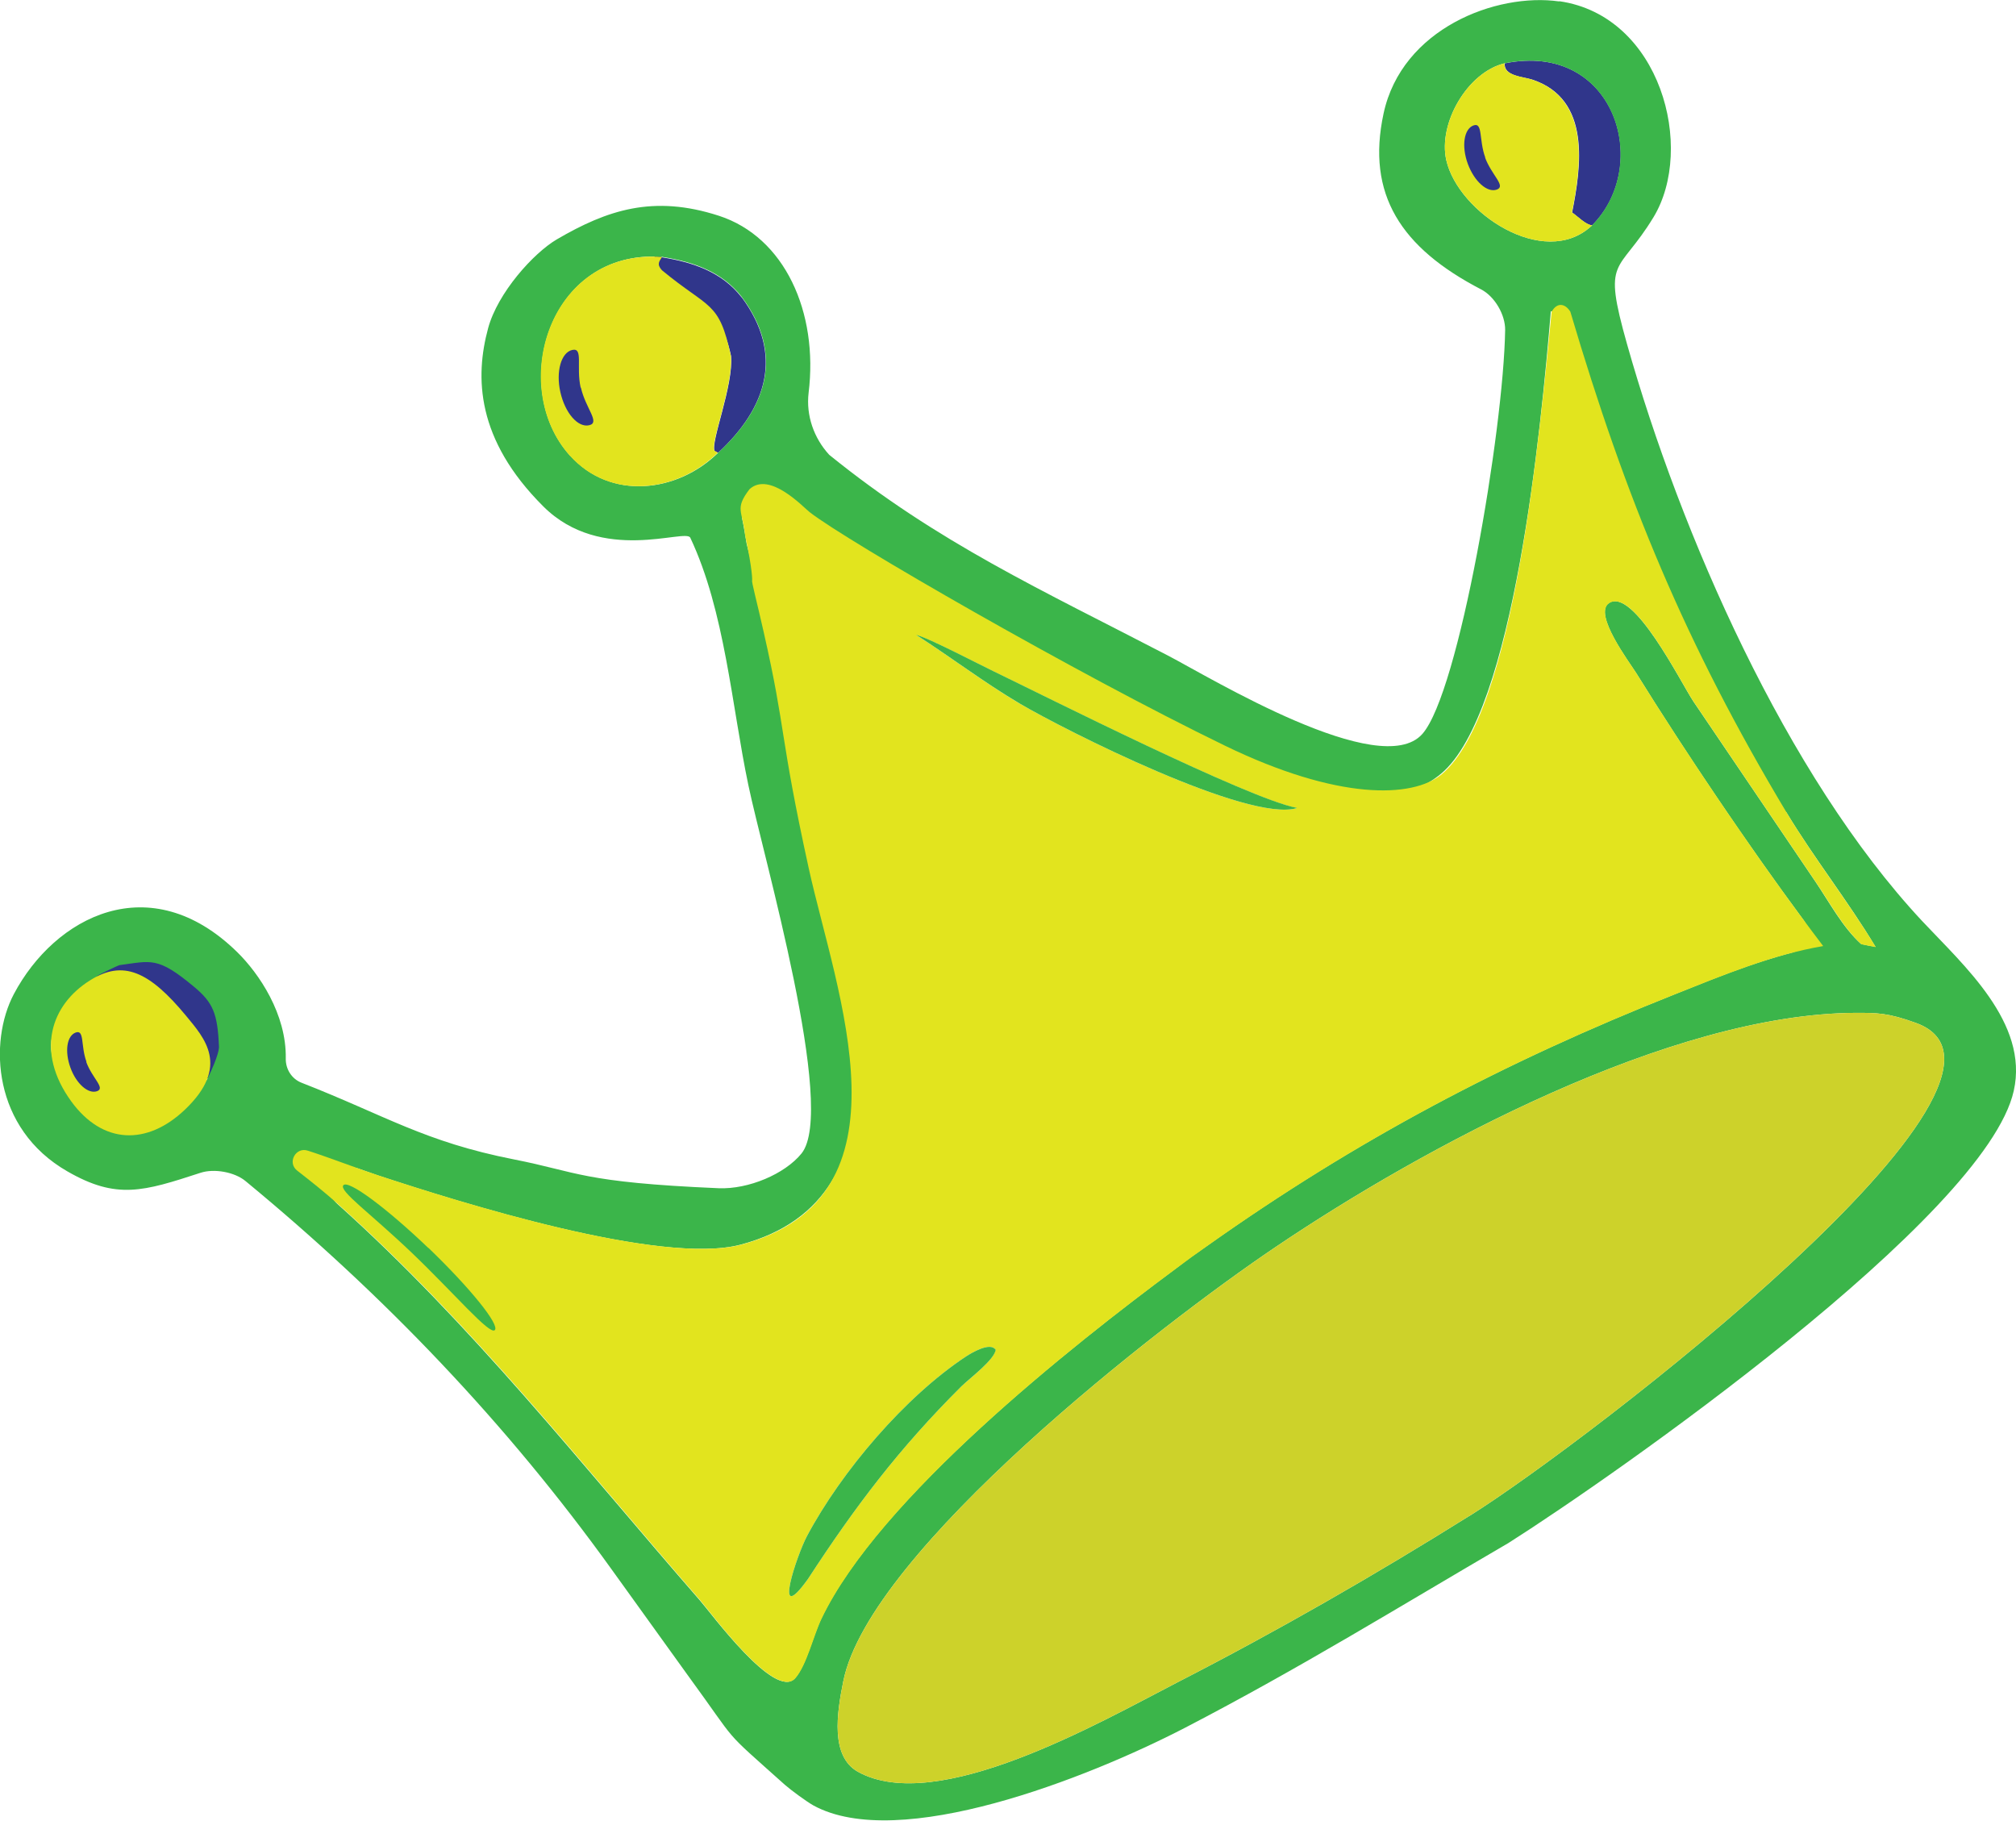
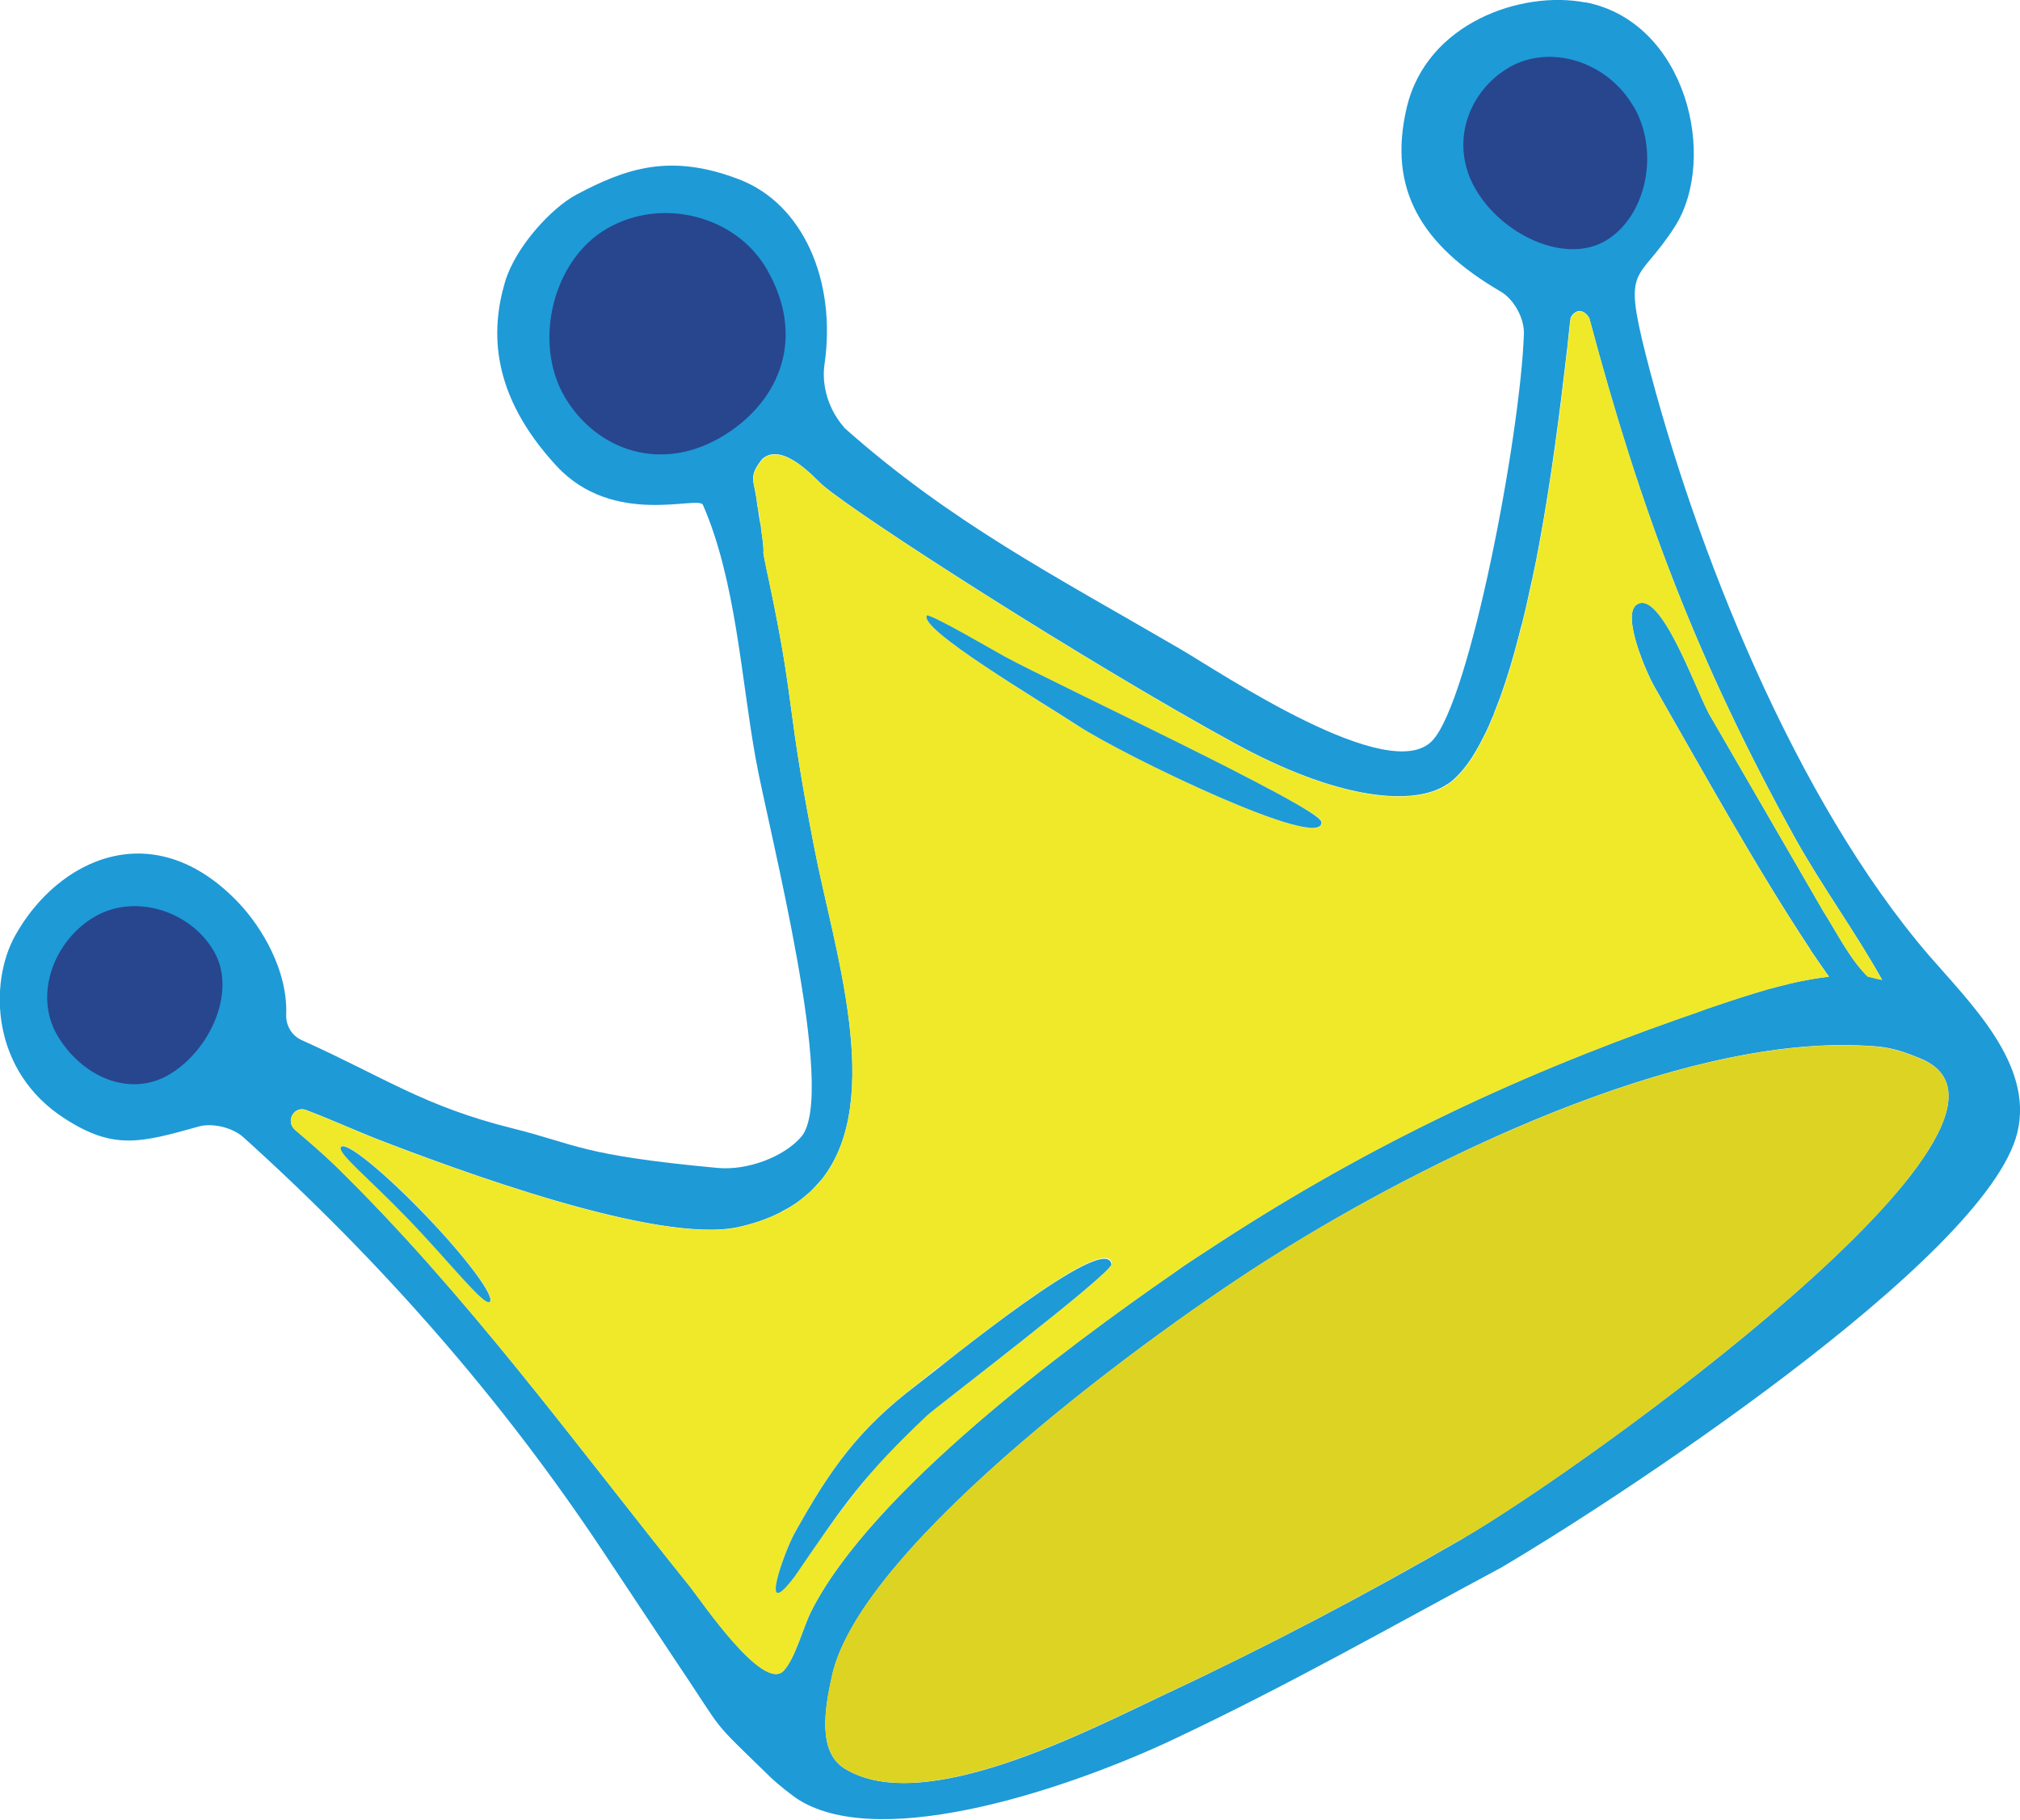
- <svg xmlns="http://www.w3.org/2000/svg" id="Layer_1" data-name="Layer 1" viewBox="0 0 99.33 89.68">
+ <svg xmlns="http://www.w3.org/2000/svg" id="Layer_1" data-name="Layer 1" viewBox="0 0 99.8 89.89">
  <g id="crown">
-     <g id="shine">
-       <path id="left-dot-shine" d="M6.6,46.95c-2.19.19-2.46.8-2.3,2.27.02.2.51.76.51.77.8,1.55.96,1.94,3.32,2.96.28.12,1.1.45,1.64.35.41-.08.92-.43,1.25-.7.06-.05.12-.1.18-.15.27-.23.41-.57.35-.92-.06-.4-.13-.88-.26-1.1-2.32-3.77-2.53-3.68-4.68-3.48Z" fill="#30368b" />
-       <path id="mid-dot-shine" d="M36.54,14.64c2.09,2.82,1.25,5.44-1.16,7.67l-.17-.09c-.21-.43.94-3.23.81-4.68-.58-2.72-1.82-2.4-3.82-4.26-.12-.85.24-.74.43-.6,1.51.24,2.94.72,3.91,1.97Z" fill="#30368b" />
-       <path id="right-dot-shine" d="M78.45,11.1c-.31-.01-.73-.45-.99-.63.44-2.22.96-5.59-1.97-6.55-.44-.14-1.41-.17-1.35-.8,5.42-1.1,7.27,5,4.31,7.98Z" fill="#30368b" />
-     </g>
-     <path id="outline" d="M76.82.07c-3.1-.44-7.75,1.34-8.65,5.52-.86,3.99.86,6.62,4.81,8.67.67.35,1.19,1.25,1.18,2-.08,4.94-2.27,17.86-4.08,19.9-2.06,2.33-10.44-2.77-12.51-3.85-6.25-3.25-11.35-5.56-16.71-9.9,0,0,0,0-.01-.01h0c-.75-.82-1.14-1.93-1.01-3.04.49-3.98-1.18-7.68-4.42-8.73s-5.51-.28-7.98,1.16c-1.16.68-2.92,2.64-3.39,4.38-.65,2.4-.6,5.47,2.72,8.78,2.87,2.86,7.02,1.07,7.24,1.54,1.71,3.62,2.04,8.28,2.86,12.18.72,3.47,4.37,16,2.62,18.16-.82,1.01-2.61,1.77-4.08,1.71-6.77-.29-6.92-.8-10.09-1.42-4.42-.87-6.32-2.16-10.47-3.78-.48-.19-.78-.67-.77-1.19.04-2.19-1.32-4.19-2.39-5.24-4.3-4.22-8.99-1.75-11.01,2.07-1.24,2.35-1.04,6.62,2.64,8.73,2.43,1.4,3.74.99,6.56.07.67-.22,1.68-.04,2.22.41,6.83,5.63,12.88,11.95,18.05,19.15l3.72,5.17c2.63,3.6,1.57,2.53,4.8,5.42.28.25,1.07.83,1.41,1.02,4.21,2.3,13.46-1.32,18.31-3.83,5.7-2.96,10.46-5.91,15.93-9.1,5.08-3.22,23.52-16.07,24.9-22.28.75-3.35-2.47-6.18-4.52-8.37-6.71-7.19-11.9-19.1-14.53-28.4-1.24-4.39-.45-3.39,1.3-6.27,2.06-3.4.36-9.92-4.64-10.64ZM28.08,22.44c-3.03-3.38-1.05-10.12,4.47-9.79.05,0,.1,0,.16.02,1.48.24,2.88.73,3.84,1.96,2.09,2.82,1.25,5.44-1.16,7.67-2.01,1.98-5.31,2.37-7.3.14ZM4.95,55.19c-2.53-2.65-3.85-3.8-.11-7.14.05-.04.98-.49,1.04-.5,1.58-.21,1.88-.43,3.65,1.04.97.8,1.19,1.33,1.26,2.99,0,.04,0,.41-.58,1.59-.09.18-1.51,1.16-2.19,1.58-1.52.95-2.59.94-3.07.44ZM72.42,74.67c-4.72,2.95-9.47,5.68-14.42,8.22-3.85,1.99-11.83,6.56-15.73,4.4-1.36-.76-1.04-2.88-.72-4.46,1.29-6.44,15.61-17.56,21.28-21.38,7.27-4.91,19.44-11.5,28.59-11.55,1.04,0,1.59-.01,2.99.5,7.27,2.66-16.25,20.68-22,24.28ZM88.01,40.01c1.37,2.27,3.03,4.36,4.4,6.64-.23-.04-.47-.09-.71-.14-.91-.82-1.56-2.05-2.25-3.07l-6.02-8.89c-.62-.94-2.96-5.64-4.16-4.84-.79.53,1.02,2.93,1.34,3.44,2.41,3.88,5.46,8.41,8.26,12.19.43.58.13,1.41-.57,1.59-1.98.51-3.93,1.31-5.8,2.06-8.41,3.34-15.68,7.18-23.03,12.39-.52.36-1.03.72-1.53,1.11-5.19,3.85-14.65,11.33-17.48,17.26-.39.81-.73,2.29-1.29,2.93-.98,1.11-4.16-3.24-4.7-3.85-5.81-6.66-11.25-13.61-17.85-19.52h0c-.84-.75-.03-2.12,1.03-1.74.33.12.65.23.94.33,3.97,1.31,13.96,4.46,17.9,3.42,8.71-2.31,5.25-12.97,3.86-19.05-1.13-4.92-1.52-4.97-2.18-9.98-.06-.44-1.23-4.83-1.49-5.93.54,3.05,0-.34-.12-.84,0-.02,0-.04.01-.06.31-.54.73-.77,1.25-.94.02,0,.05,0,.08,0,.44.18.74.47.96.62,2.26,1.49,24.15,14.04,26.68,14.3,1.82.18,4.02-.12,5.46-1.32,3.6-3,4.93-17.05,5.41-22.78.31-.03.6-.03.91-.02,2.73,9.22,5.66,16.34,10.65,24.67ZM78.45,11.1s-.04.03-.06.05c-2.33,2.12-6.54-.67-7.13-3.26-.41-1.81,1.04-4.33,2.87-4.77,5.42-1.1,7.27,5,4.31,7.98Z" fill="#3bb54a" />
-     <path id="bot-crown-main" d="M72.42,74.67c-4.72,2.95-9.47,5.68-14.42,8.22-3.85,1.99-11.83,6.56-15.73,4.4-1.36-.76-1.04-2.88-.72-4.46,1.29-6.44,15.61-17.56,21.28-21.38,7.27-4.91,19.44-11.5,28.59-11.55,1.04,0,1.59-.01,2.99.5,7.27,2.66-16.25,20.68-22,24.28Z" fill="#cdd22a" />
-     <g id="crown-base">
-       <path id="left-dot" d="M9.18,50.06c.88,1.07,2.18,2.47-.07,4.61-1.87,1.78-4.06,1.71-5.6-.41-1.78-2.45-1.01-4.76.94-5.97,1.61-1.01,2.9-.45,4.73,1.77Z" fill="#e2e41e" />
-       <path id="right-dot" d="M77.46,10.47c.26.17.68.61.99.63-.02.02-.04.03-.06.05-2.33,2.12-6.54-.67-7.13-3.26-.41-1.81,1.04-4.33,2.87-4.77-.06.63.92.65,1.35.8,2.92.96,2.41,4.33,1.97,6.55Z" fill="#e2e41e" />
-       <path id="mid-dot" d="M36.01,17.53c.13,1.45-1.02,4.26-.81,4.68l.17.09c-2.01,1.98-5.31,2.37-7.3.14-3.05-3.39-1.04-10.19,4.55-9.78-.13.21-.28.35-.01.65,2.34,1.94,2.82,1.49,3.4,4.22Z" fill="#e2e41e" />
-       <path id="crown-main" d="M77.36,15.34c-.24-.38-.64-.47-.91.02-.58,5.85-1.81,19.77-5.41,22.78-1.45,1.2-5.14,1.29-10.7-1.41-7.28-3.53-18.67-10.1-20.45-11.5-.31-.24-1.97-2.03-2.96-1.13-.75.98-.34,1.06-.22,2.27.38,1.75.35,2.22.35,2.22-.05.03.25,1.12.57,2.56,1.12,4.93.76,4.98,2.22,11.64,1.34,6.09,5.38,16.22-3.33,18.53-3.94,1.04-13.93-2.11-17.9-3.42-1.01-.33-2.25-.82-3.45-1.21-.6-.2-1.03.59-.53.98.68.53,1.36,1.07,2,1.64,6.61,5.91,12.05,12.86,17.85,19.52.53.61,3.71,4.96,4.7,3.85.56-.64.9-2.12,1.29-2.93,2.83-5.93,12.28-13.41,17.48-17.26.5-.38,1.01-.75,1.53-1.11,7.35-5.21,14.61-9.05,23.03-12.39,2.34-.93,4.82-1.96,7.31-2.38-3.05-4.01-6.52-9.13-9.21-13.45-.32-.52-2.13-2.91-1.34-3.44,1.2-.81,3.53,3.9,4.16,4.84l6.02,8.89c.69,1.01,1.35,2.25,2.25,3.07.24.05.48.1.71.14-1.38-2.27-3.03-4.36-4.4-6.64-4.99-8.33-7.92-15.45-10.65-24.67ZM47.37,68.3c-3.08,3.07-5.22,5.9-7.56,9.49-1.78,2.48-.54-1.19-.05-2.11,1.7-3.19,4.83-6.87,7.85-8.86.28-.18,1.17-.71,1.44-.33-.03.49-1.29,1.43-1.69,1.82ZM50.25,34.67c-1.76-1.04-3.38-2.28-5.1-3.38.52.1,3.2,1.5,3.85,1.81,2.43,1.17,12.52,6.26,14.9,6.71-2.38.73-11.42-3.83-13.66-5.15Z" fill="#e2e41e" />
-     </g>
-     <g id="shadows">
-       <path id="mid-highlight" d="M63.9,39.81c-2.38.73-11.42-3.83-13.66-5.15-1.76-1.04-3.38-2.28-5.1-3.38.52.1,3.2,1.5,3.85,1.81,2.43,1.17,12.52,6.26,14.9,6.71Z" fill="#3bb54a" />
-       <path id="low-highlight" d="M49.06,66.48c-.03.49-1.29,1.43-1.69,1.82-3.08,3.07-5.22,5.9-7.56,9.49-1.78,2.48-.54-1.19-.05-2.11,1.7-3.19,4.83-6.87,7.85-8.86.28-.18,1.17-.71,1.44-.33Z" fill="#3bb54a" />
-       <path id="left-highlight" d="M21.1,61.48c-2.06-1.97-3.93-3.36-4.18-3.09s1.33,1.38,3.39,3.35,3.82,4.05,4.07,3.79-1.21-2.07-3.27-4.05Z" fill="#3bb54a" />
-     </g>
-     <g id="dots">
-       <path id="rt-dot-shine" d="M73.17,7.76c.32.87,1.05,1.41.58,1.58s-1.11-.4-1.43-1.27-.19-1.72.28-1.89.26.71.58,1.58Z" fill="#30368b" />
-       <path id="md-dot-shine" d="M28.62,19.09c.23,1.03.97,1.73.41,1.86s-1.19-.61-1.42-1.63.04-1.96.59-2.08.18.83.41,1.86Z" fill="#30368b" />
-       <path id="lt-dot-shine" d="M4.25,52.32c.29.8.96,1.29.53,1.44s-1.02-.36-1.31-1.16-.18-1.57.26-1.73.24.65.53,1.44Z" fill="#30368b" />
-     </g>
+     <path id="outline" d="M78.31.12c-3.11-.6-7.82.99-8.81,5.2-.95,4.03.73,6.8,4.64,9.08.67.39,1.18,1.34,1.15,2.1-.18,5.03-2.66,18.1-4.52,20.08-2.12,2.27-10.43-3.34-12.49-4.54-6.21-3.62-11.3-6.23-16.58-10.92v-.02c-.18-.19-.32-.41-.45-.62-.44-.76-.64-1.65-.51-2.52.58-4.03-1.02-7.89-4.25-9.11-3.36-1.28-5.53-.56-8.04.78-1.19.64-2.98,2.55-3.5,4.3-.71,2.41-.72,5.55,2.54,9.08,2.83,3.06,7.03,1.44,7.24,1.93,1.64,3.77,1.88,8.54,2.61,12.56.65,3.58,4.04,16.53,2.25,18.65-.85.99-2.66,1.68-4.14,1.54-6.79-.63-6.94-1.16-10.11-1.95-4.42-1.1-6.31-2.51-10.45-4.37-.48-.22-.77-.72-.75-1.25.08-2.22-1.24-4.33-2.29-5.46-4.23-4.52-9-2.24-11.11,1.57-1.29,2.34-1.19,6.69,2.47,9.03,2.41,1.55,3.73,1.19,6.59.39.68-.2,1.69.04,2.23.53,6.74,6.08,12.69,12.82,17.74,20.42l3.62,5.45c2.57,3.81,1.52,2.66,4.71,5.77.28.27,1.06.9,1.39,1.1,4.18,2.56,13.56-.68,18.48-3,5.8-2.74,10.64-5.51,16.2-8.49,5.18-3.03,23.98-15.23,25.5-21.49.82-3.38-2.36-6.42-4.37-8.75-6.59-7.66-11.55-20.07-13.99-29.67-1.15-4.55-.38-3.48,1.44-6.33,2.14-3.37.58-10.11-4.43-11.08ZM79.71,11.46s-.04.03-.06.05c-2.38,2.05-6.56-1.01-7.1-3.68-.38-1.87,1.15-4.36,2.99-4.73,5.47-.85,7.2,5.46,4.16,8.35ZM28.85,20.54c-2.97-3.6-.84-10.38,4.7-9.76.05,0,.11,0,.16.02,1.48.32,2.87.89,3.81,2.19,2.03,2.98,1.14,5.61-1.33,7.76-2.07,1.91-5.39,2.15-7.34-.21ZM10.23,50.98c-.1.18-1.55,1.11-2.24,1.51-1.54.89-2.62.84-3.09.3-2.48-2.82-3.79-4.06.05-7.29.05-.04.99-.44,1.05-.45,1.59-.15,1.9-.35,3.65,1.23.96.87,1.17,1.42,1.2,3.12,0,.04,0,.42-.61,1.59ZM72.29,75.99c-4.79,2.77-9.64,5.32-14.66,7.67-3.91,1.84-12.02,6.1-15.9,3.7-1.35-.83-.98-2.98-.62-4.59,1.42-6.5,16.06-17.14,21.84-20.75,7.4-4.66,19.78-10.78,28.98-10.38,1.05.05,1.59.07,2.99.66,7.25,3.08-16.76,20.29-22.63,23.68ZM88.7,41.42c1.33,2.38,2.95,4.59,4.29,6.98-.24-.05-.48-.12-.72-.17-.89-.88-1.52-2.17-2.2-3.24l-5.57-9.62c-.03-.06-.07-.13-.12-.22-.7-1.37-2.36-6.02-3.5-5.3-.81.5.51,3.46.82,4,2.34,4.08,5.07,9.02,7.75,13.06l.03.06c.3.44.59.86.88,1.27-.51.06-1.01.15-1.52.25-.25.05-.5.12-.75.18-.25.05-.5.13-.74.19-.86.25-1.73.53-2.58.82-.31.1-.62.21-.91.32-.3.1-.6.21-.89.31-8.53,3-15.91,6.56-23.41,11.51-.52.34-1.05.68-1.56,1.05-5.3,3.66-14.96,10.83-17.93,16.73-.4.81-.78,2.31-1.35,2.92-1.01,1.09-4.11-3.51-4.64-4.16-5.7-7.08-11.01-14.43-17.52-20.79-.63-.61-1.31-1.19-1.98-1.76-.49-.43-.05-1.21.55-.98.84.32,1.7.69,2.49,1.02.33.14.65.27.95.39,3.96,1.53,13.93,5.24,17.91,4.37.71-.16,1.35-.37,1.9-.64.09-.04.18-.08.26-.14.47-.23.87-.51,1.22-.82.14-.11.26-.23.38-.36.13-.14.25-.27.37-.41,3.12-3.97.56-11.47-.38-16.37-1.34-6.86-.97-6.9-1.99-11.98-.29-1.48-.57-2.61-.52-2.64,0,0,.02-.25-.11-1.06h0s0-.06-.01-.08c0-.01,0-.03,0-.04,0-.06,0-.11-.03-.17-.04-.18-.08-.45-.13-.82-.01-.04-.01-.08-.03-.12-.1-1.23-.52-1.34.26-2.3,1.02-.87,2.65,1.03,2.96,1.29,1.76,1.52,13.07,8.77,20.31,12.73,5.1,2.8,8.66,3.09,10.32,2.2.13-.08.27-.15.39-.24.6-.47,1.15-1.24,1.63-2.22.16-.3.31-.63.45-.99.04-.05.05-.12.08-.19.1-.25.2-.51.3-.78.34-.94.65-1.97.93-3.07.05-.22.11-.42.17-.64.1-.4.2-.82.29-1.24.06-.31.14-.63.21-.96.12-.54.23-1.1.33-1.65.61-3.28,1.03-6.63,1.33-9.2.01-.17.04-.34.06-.5.02-.16.03-.32.05-.48.02-.16.03-.31.05-.46.02-.2.04-.39.07-.58.28-.48.69-.37.92.03,2.54,9.53,5.33,16.94,10.17,25.69Z" fill="#1e9ad7" />
+     <path id="bot-crown-main" d="M72.29,75.98c-4.8,2.77-9.64,5.33-14.66,7.67-3.92,1.84-12.02,6.1-15.9,3.71-1.35-.84-.98-2.99-.63-4.59,1.43-6.5,16.06-17.14,21.84-20.75,7.41-4.65,19.78-10.77,28.98-10.37,1.04.05,1.6.07,3,.66,7.25,3.07-16.77,20.29-22.63,23.68Z" fill="#ddd322" />
+     <path id="main-bg" d="M78.53,15.73c-.23-.4-.64-.52-.92-.03-.03.19-.05.38-.07.58-.02.15-.03.29-.05.46-.02.16-.03.32-.05.48-.02.16-.04.34-.06.5-.29,2.57-.72,5.92-1.33,9.2-.1.56-.21,1.11-.33,1.65-.07.33-.14.65-.21.96-.09.42-.19.84-.29,1.24-.05.22-.11.42-.17.64-.28,1.11-.59,2.14-.93,3.07-.1.28-.2.53-.3.78-.03.06-.05.13-.08.19-.14.36-.29.68-.45.99-.48.98-1.03,1.75-1.63,2.22-.12.09-.25.16-.39.24-1.66.89-5.22.59-10.32-2.2-7.24-3.96-18.54-11.21-20.31-12.73-.31-.26-1.94-2.16-2.96-1.29-.78.96-.36,1.06-.26,2.3.01.04.01.08.03.12,0,.05.02.09.03.12,0,.04,0,.08.02.1,0,0,0,.01,0,.01.02.09.03.18.04.26,0,.03,0,.05.01.08,0,.05.02.11.02.16,0,.03,0,.05,0,.09.02.06.03.11.03.17,0,0,0,.02,0,.04,0,.02.01.04.01.06h0c.13.82.11,1.07.11,1.07-.05.03.22,1.16.52,2.64,1.02,5.08.65,5.12,1.99,11.98.94,4.9,3.5,12.41.38,16.37-.12.15-.24.29-.37.41-.12.13-.24.24-.38.36-.36.31-.75.6-1.22.82-.08.06-.17.1-.26.14-.55.26-1.19.48-1.9.64-3.98.87-13.96-2.84-17.91-4.37-.3-.11-.62-.24-.95-.39-.78-.33-1.64-.7-2.49-1.02-.6-.23-1.05.55-.55.98.67.57,1.35,1.15,1.98,1.76,6.51,6.36,11.83,13.71,17.52,20.79.52.65,3.62,5.25,4.64,4.16.57-.62.95-2.11,1.35-2.92,2.97-5.9,12.64-13.07,17.93-16.73.51-.37,1.04-.72,1.56-1.05,7.5-4.95,14.88-8.51,23.41-11.51.3-.1.6-.21.89-.31.29-.11.6-.22.91-.32.85-.29,1.71-.57,2.58-.82.24-.06.49-.13.74-.19.24-.06.5-.13.75-.18.51-.11,1.01-.19,1.52-.25-.29-.41-.58-.83-.88-1.27l-.03-.06c-2.68-4.04-5.41-8.98-7.75-13.06-.31-.54-1.63-3.5-.82-4,1.14-.72,2.8,3.93,3.5,5.3.04.09.08.16.12.22l5.57,9.62c.68,1.07,1.31,2.36,2.2,3.24.24.06.48.13.72.17-1.33-2.39-2.96-4.6-4.29-6.98-4.84-8.75-7.63-16.16-10.17-25.69ZM24.21,64.29c-.27.26-1.98-1.95-4.01-4.06-2.03-2.12-3.59-3.33-3.33-3.59s2.11,1.25,4.14,3.36c2.03,2.12,3.46,4.03,3.2,4.29ZM54.91,62.45c-.03.5-8.71,7.09-9.11,7.46-.25.23-.49.45-.71.67-.11.11-.22.21-.32.31-.42.42-.8.81-1.15,1.18-.08.09-.17.19-.25.28-.13.14-.26.29-.38.44-.86,1.04-1.66,2.11-2.48,3.25-.25.36-.51.74-.8,1.15-.14.21-.28.42-.43.64-1.85,2.44-.51-1.24,0-2.15,1.75-3.12,3.13-5.08,5.93-7.22.04-.03.08-.06.12-.09.03-.02.06-.05.09-.08.07-.05.15-.11.23-.18.34-.29.68-.55,1.02-.79,2.71-2.13,8.1-6.29,8.26-4.9ZM53.25,35.85c-1.75-1.15-8-4.86-7.44-5.45.53.12,3.19,1.69,3.84,2.04.15.08.32.17.54.29,0,0,.02,0,.03,0,.11.05.22.11.34.18.24.12.49.25.77.39,1.69.84,4.2,2.05,6.62,3.26l.61.3c.4.19.8.39,1.18.59.51.26,1,.51,1.47.74.19.09.36.18.54.28.36.18.7.36,1.01.53.86.46,1.57.86,2.01,1.14.11.07.19.13.26.18.07.05.13.1.18.14.04.06.08.09.08.12.22,1.59-9.81-3.28-12.03-4.73Z" fill="#efe92a" />
  </g>
+   <path id="left-dot" d="M10.57,46.99c1.16,2.01-.23,4.94-2.23,6.1s-4.36.03-5.52-1.97-.14-4.68,1.86-5.84,4.73-.29,5.89,1.71Z" fill="#27468e" />
+   <path id="right-dot" d="M80.72,5.27c1.31,2.28.59,5.47-1.41,6.63s-5.09-.29-6.41-2.56-.34-4.85,1.66-6.01,4.84-.33,6.15,1.94Z" fill="#27468e" />
+   <path id="mid-dot" d="M37.88,13.29c1.96,3.39.63,6.48-2.02,8.16-3.18,2.02-6.45.76-7.98-1.88s-.6-6.71,2.11-8.28,6.36-.64,7.89,2Z" fill="#27468e" />
+   <path id="left-highlight" d="M21,60.01c-2.03-2.11-3.88-3.62-4.14-3.36s1.3,1.48,3.33,3.59c2.03,2.11,3.75,4.32,4.01,4.06s-1.17-2.18-3.2-4.29Z" fill="#1e9ad7" />
+   <path id="low-highlight" d="M54.91,62.45c-.04.5-8.71,7.09-9.11,7.47-3.16,2.98-4.1,4.39-6.53,7.94-1.84,2.44-.51-1.24,0-2.15,1.77-3.17,3.16-5.13,6.04-7.31,1.34-1.02,9.41-7.65,9.6-5.94Z" fill="#1e9ad7" />
+   <path id="mid-highlight" d="M65.28,40.58c.23,1.58-9.81-3.28-12.03-4.74-1.75-1.15-8.01-4.85-7.44-5.45.53.13,3.19,1.69,3.83,2.04,2.42,1.32,15.51,7.44,15.63,8.15Z" fill="#1e9ad7" />
</svg>
